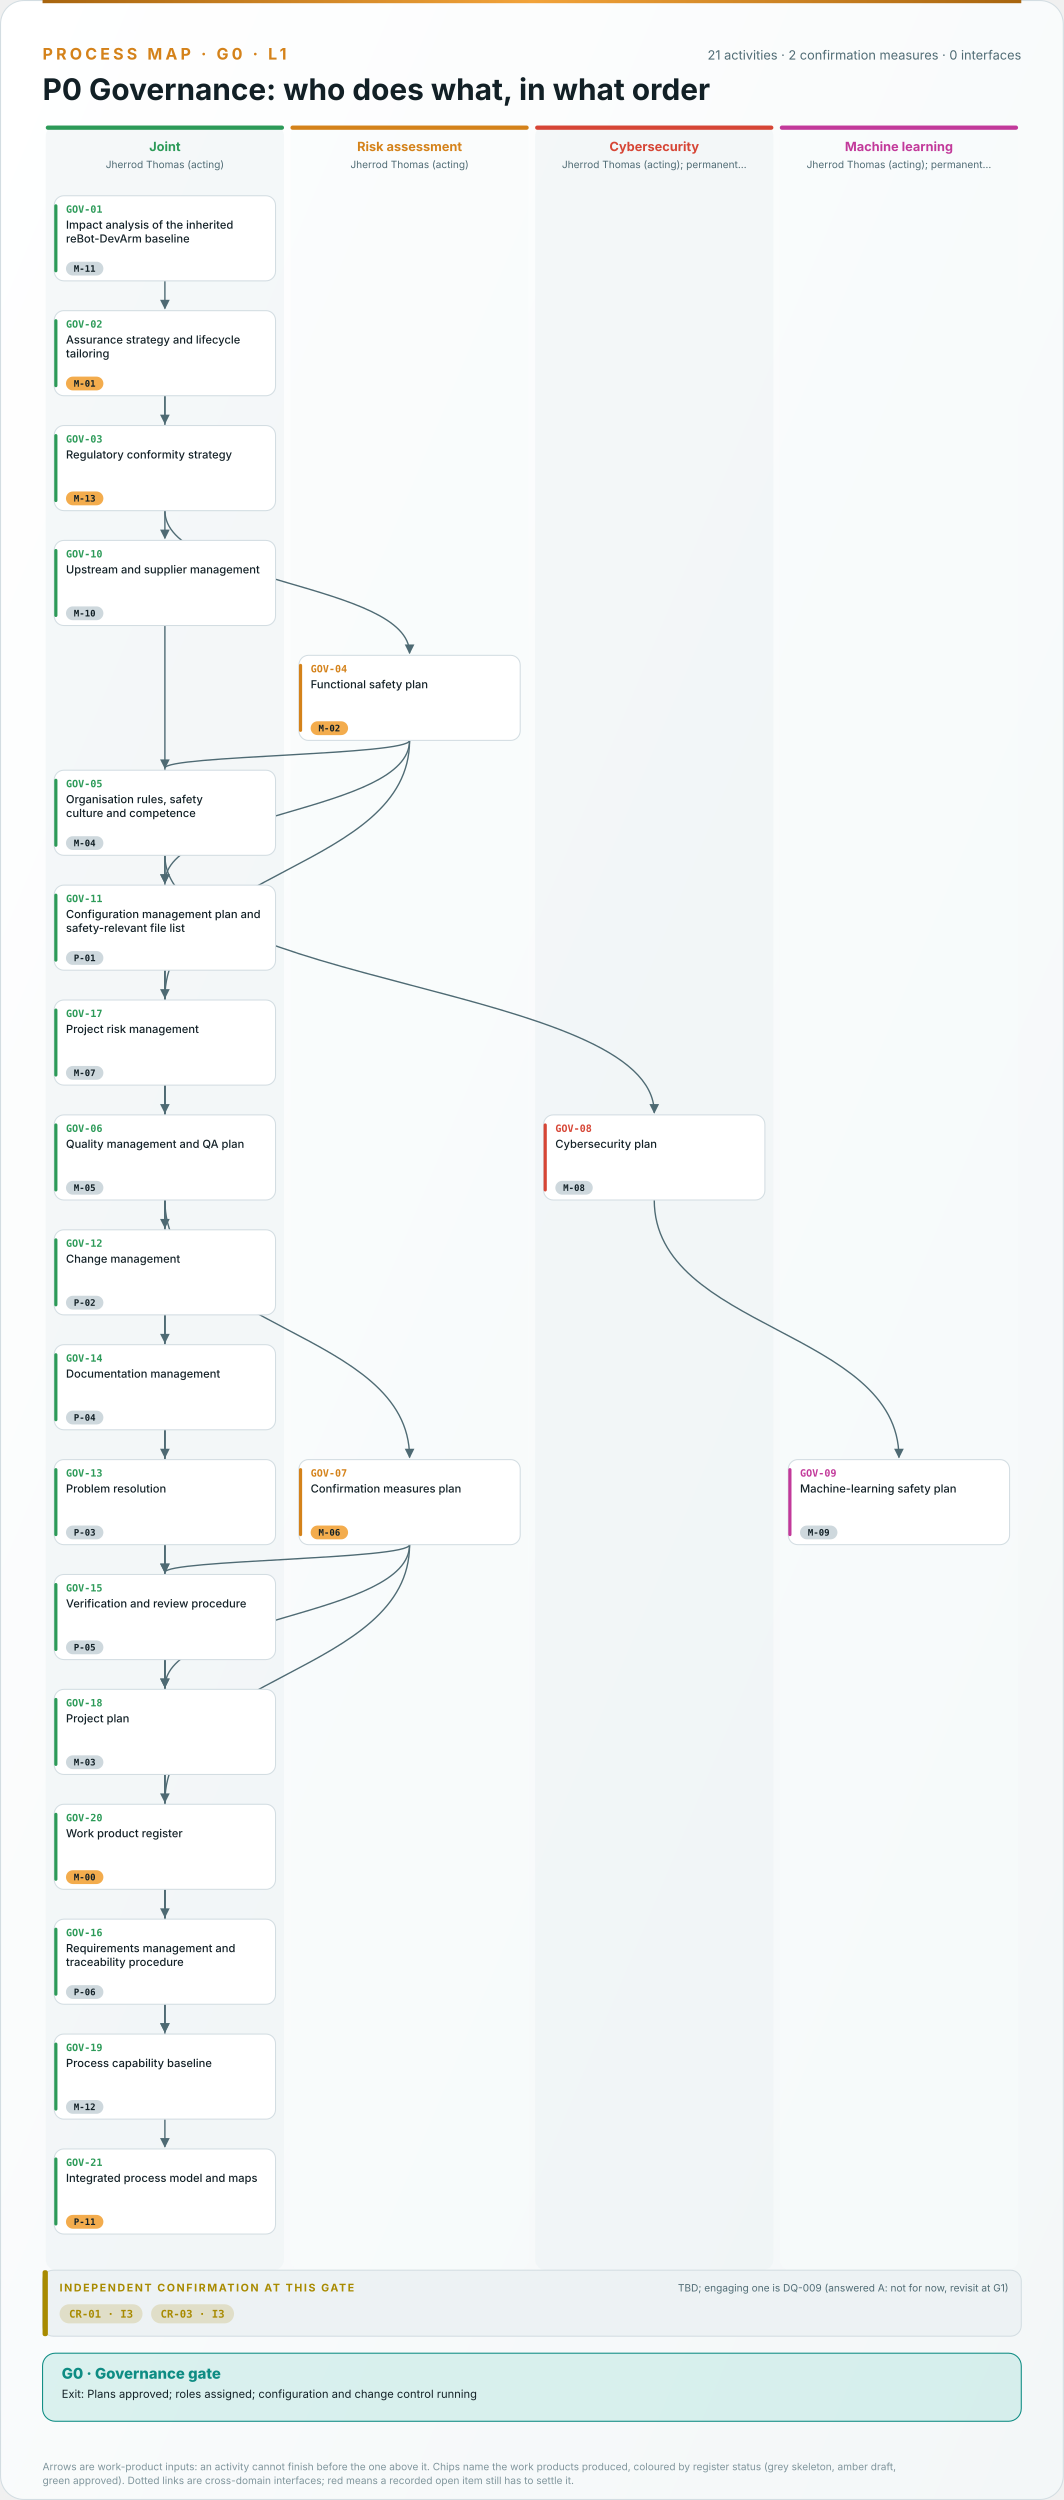
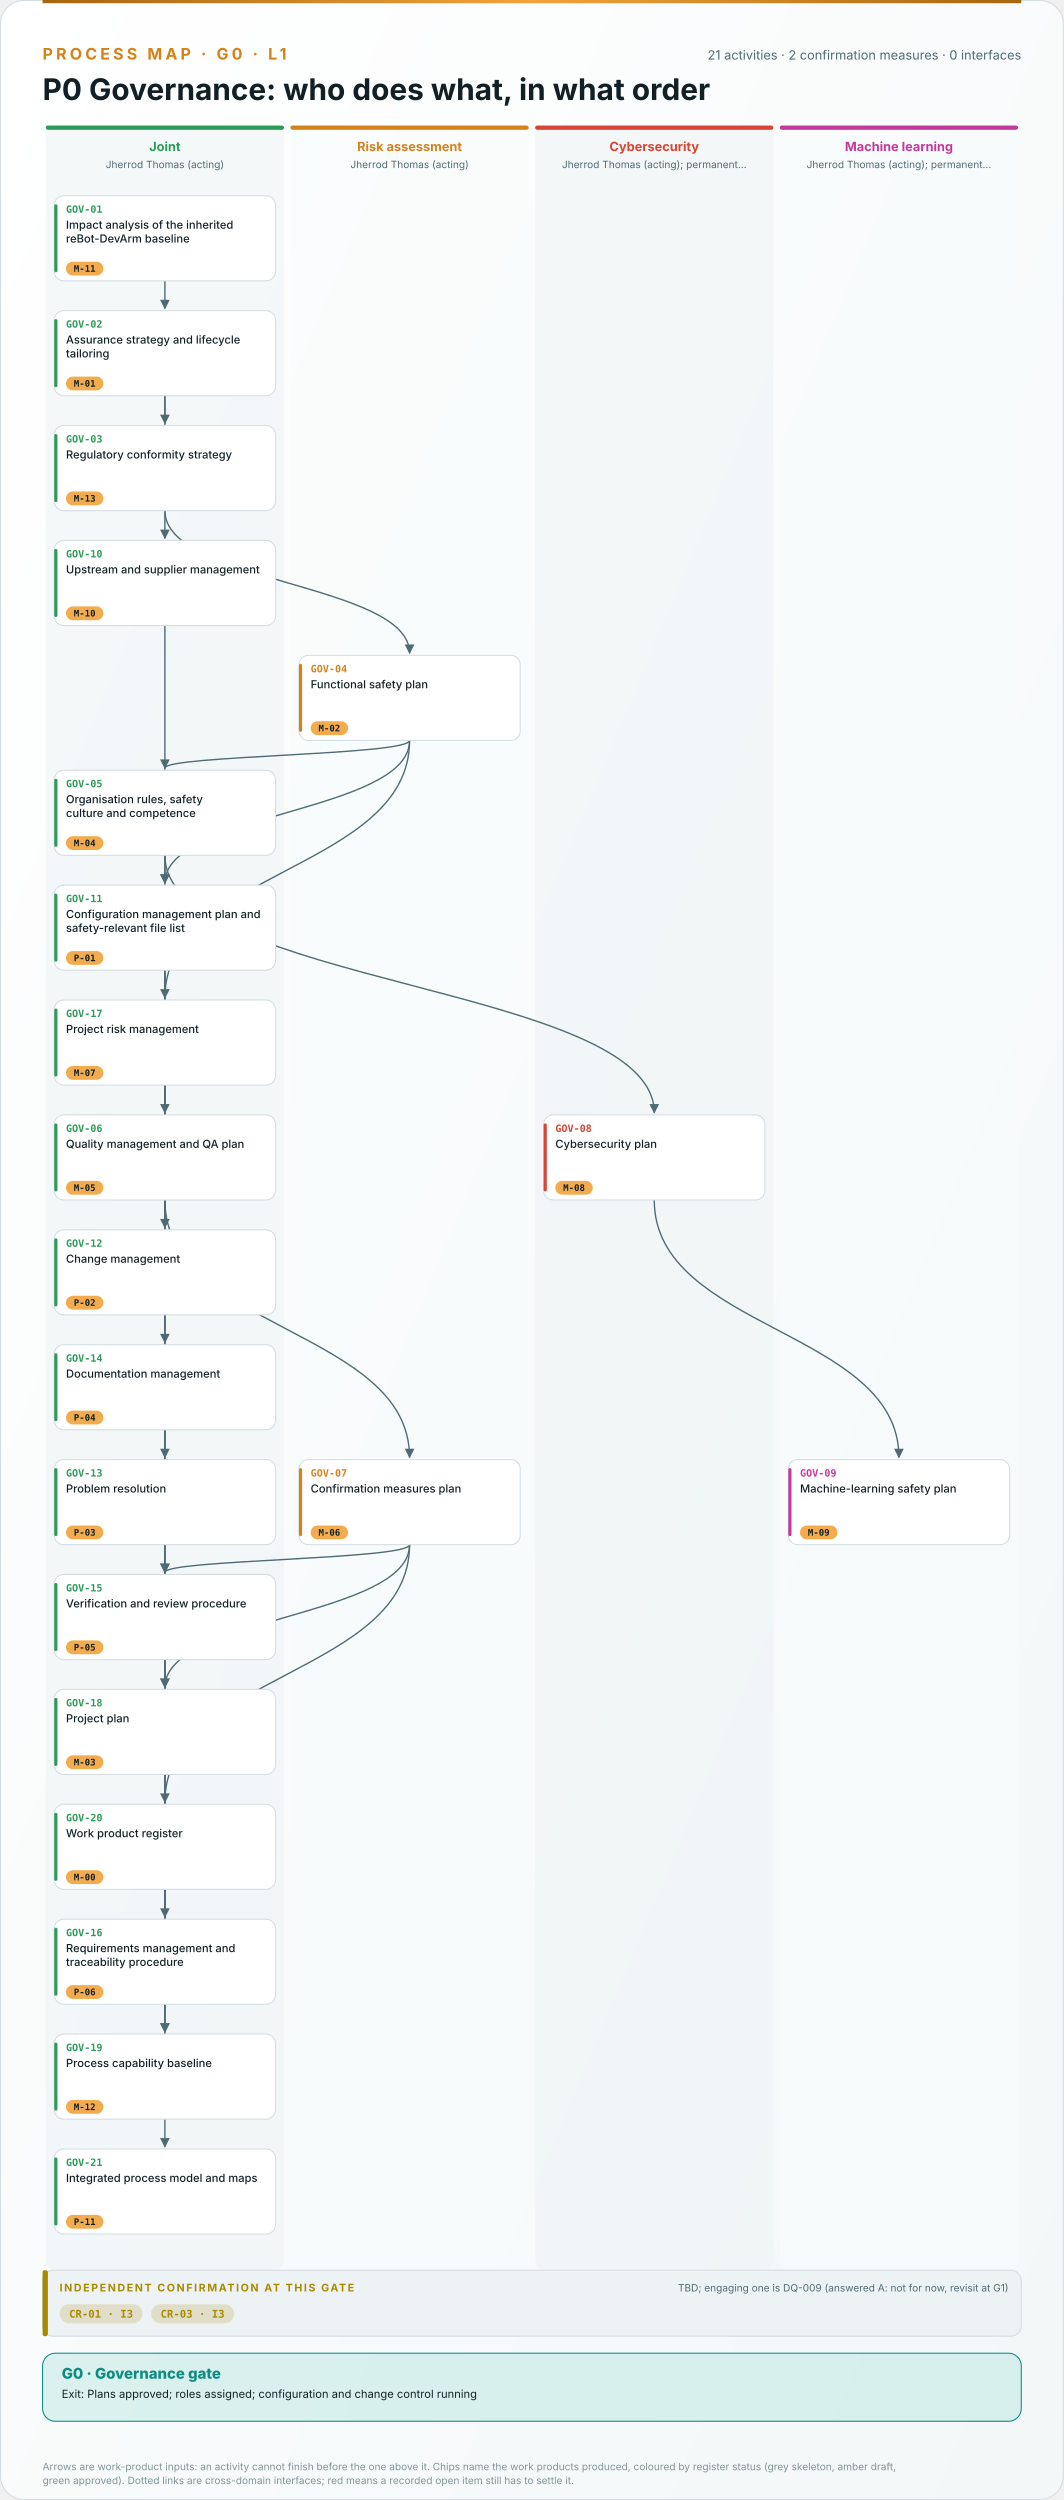
<svg xmlns="http://www.w3.org/2000/svg" width="1000" height="2350" viewBox="0 0 1000 2350" role="img" aria-labelledby="p0-t p0-d">
  <defs>
    <linearGradient id="p0-bg" x1="0" y1="0" x2="1" y2="1">
      <stop offset="0" stop-color="#FFFFFF" />
      <stop offset="1" stop-color="#F3F7F8" />
    </linearGradient>
    <linearGradient id="p0-amber" x1="0" y1="0" x2="1" y2="0">
      <stop offset="0" stop-color="#A8650F" />
      <stop offset="0.5" stop-color="#F2A33A" />
      <stop offset="1" stop-color="#A8650F" />
    </linearGradient>
    <marker id="p0-arrow" viewBox="0 0 10 10" refX="9" refY="5" markerWidth="7" markerHeight="7" orient="auto-start-reverse">
      <path d="M0,0 L10,5 L0,10 z" fill="#4E6A73" />
    </marker>
    <marker id="p0-arrow-amber" viewBox="0 0 10 10" refX="9" refY="5" markerWidth="7" markerHeight="7" orient="auto-start-reverse">
      <path d="M0,0 L10,5 L0,10 z" fill="#D4821A" />
    </marker>
  </defs>
  <rect x="0.5" y="0.5" width="999" height="2349" rx="22" fill="url(#p0-bg)" stroke="#D3DDE2" />
  <rect x="40" y="0" width="920" height="3" fill="url(#p0-amber)" />
  <text x="40" y="56" font-family="Inter, 'Segoe UI', 'Helvetica Neue', Helvetica, Arial, sans-serif" font-size="15" font-weight="700" fill="#D4821A" text-anchor="start" letter-spacing="3">PROCESS MAP · G0 · L1</text>
  <text x="40" y="94" font-family="Inter, 'Segoe UI', 'Helvetica Neue', Helvetica, Arial, sans-serif" font-size="28" font-weight="700" fill="#122026" text-anchor="start">P0 Governance: who does what, in what order</text>
  <text x="960" y="56" font-family="Inter, 'Segoe UI', 'Helvetica Neue', Helvetica, Arial, sans-serif" font-size="12" font-weight="400" fill="#4E6A73" text-anchor="end">21 activities · 2 confirmation measures · 0 interfaces</text>
  <rect x="43" y="118" width="224" height="2016" rx="10" fill="#EDF2F4" fill-opacity="0.55" />
  <rect x="43" y="118" width="224" height="4" rx="2" fill="#2C9A58" />
  <text x="155" y="142" font-family="Inter, 'Segoe UI', 'Helvetica Neue', Helvetica, Arial, sans-serif" font-size="12" font-weight="700" fill="#2C9A58" text-anchor="middle">Joint</text>
  <text x="155" y="158" font-family="Inter, 'Segoe UI', 'Helvetica Neue', Helvetica, Arial, sans-serif" font-size="9.5" font-weight="400" fill="#4E6A73" text-anchor="middle">Jherrod Thomas (acting)</text>
  <rect x="273" y="118" width="224" height="2016" rx="10" fill="#F7FAFB" fill-opacity="0.55" />
  <rect x="273" y="118" width="224" height="4" rx="2" fill="#D4821A" />
  <text x="385" y="142" font-family="Inter, 'Segoe UI', 'Helvetica Neue', Helvetica, Arial, sans-serif" font-size="12" font-weight="700" fill="#D4821A" text-anchor="middle">Risk assessment</text>
  <text x="385" y="158" font-family="Inter, 'Segoe UI', 'Helvetica Neue', Helvetica, Arial, sans-serif" font-size="9.5" font-weight="400" fill="#4E6A73" text-anchor="middle">Jherrod Thomas (acting)</text>
  <rect x="503" y="118" width="224" height="2016" rx="10" fill="#EDF2F4" fill-opacity="0.55" />
  <rect x="503" y="118" width="224" height="4" rx="2" fill="#D64535" />
  <text x="615" y="142" font-family="Inter, 'Segoe UI', 'Helvetica Neue', Helvetica, Arial, sans-serif" font-size="12" font-weight="700" fill="#D64535" text-anchor="middle">Cybersecurity</text>
  <text x="615" y="158" font-family="Inter, 'Segoe UI', 'Helvetica Neue', Helvetica, Arial, sans-serif" font-size="9.5" font-weight="400" fill="#4E6A73" text-anchor="middle">Jherrod Thomas (acting); permanent…</text>
  <rect x="733" y="118" width="224" height="2016" rx="10" fill="#F7FAFB" fill-opacity="0.55" />
  <rect x="733" y="118" width="224" height="4" rx="2" fill="#C2399A" />
  <text x="845" y="142" font-family="Inter, 'Segoe UI', 'Helvetica Neue', Helvetica, Arial, sans-serif" font-size="12" font-weight="700" fill="#C2399A" text-anchor="middle">Machine learning</text>
  <text x="845" y="158" font-family="Inter, 'Segoe UI', 'Helvetica Neue', Helvetica, Arial, sans-serif" font-size="9.5" font-weight="400" fill="#4E6A73" text-anchor="middle">Jherrod Thomas (acting); permanent…</text>
  <path d="M155.0,264.0 L155.0,290.0" fill="none" stroke="#4E6A73" stroke-width="1.3" marker-end="url(#p0-arrow)" />
  <path d="M155.0,372.0 L155.0,398.0" fill="none" stroke="#4E6A73" stroke-width="1.3" marker-end="url(#p0-arrow)" />
  <path d="M155.0,480.0 C155.0,548.0 385.0,548.0 385.0,614.0" fill="none" stroke="#4E6A73" stroke-width="1.3" marker-end="url(#p0-arrow)" />
  <path d="M385.0,696.0 C385.0,710.0 155.0,710.0 155.0,722.0" fill="none" stroke="#4E6A73" stroke-width="1.3" marker-end="url(#p0-arrow)" />
  <path d="M155.0,804.0 L155.0,1046.0" fill="none" stroke="#4E6A73" stroke-width="1.3" marker-end="url(#p0-arrow)" />
  <path d="M155.0,1128.0 C155.0,1250.0 385.0,1250.0 385.0,1370.0" fill="none" stroke="#4E6A73" stroke-width="1.3" marker-end="url(#p0-arrow)" />
  <path d="M155.0,804.0 C155.0,926.0 615.0,926.0 615.0,1046.0" fill="none" stroke="#4E6A73" stroke-width="1.3" marker-end="url(#p0-arrow)" />
  <path d="M615.0,1128.0 C615.0,1250.0 845.0,1250.0 845.0,1370.0" fill="none" stroke="#4E6A73" stroke-width="1.3" marker-end="url(#p0-arrow)" />
  <path d="M155.0,372.0 L155.0,506.0" fill="none" stroke="#4E6A73" stroke-width="1.3" marker-end="url(#p0-arrow)" />
  <path d="M385.0,696.0 C385.0,764.0 155.0,764.0 155.0,830.0" fill="none" stroke="#4E6A73" stroke-width="1.3" marker-end="url(#p0-arrow)" />
  <path d="M155.0,588.0 L155.0,830.0" fill="none" stroke="#4E6A73" stroke-width="1.3" marker-end="url(#p0-arrow)" />
  <path d="M155.0,912.0 L155.0,1154.0" fill="none" stroke="#4E6A73" stroke-width="1.3" marker-end="url(#p0-arrow)" />
  <path d="M155.0,1236.0 L155.0,1370.0" fill="none" stroke="#4E6A73" stroke-width="1.3" marker-end="url(#p0-arrow)" />
  <path d="M155.0,912.0 L155.0,1262.0" fill="none" stroke="#4E6A73" stroke-width="1.3" marker-end="url(#p0-arrow)" />
  <path d="M385.0,1452.0 C385.0,1466.0 155.0,1466.0 155.0,1478.0" fill="none" stroke="#4E6A73" stroke-width="1.3" marker-end="url(#p0-arrow)" />
  <path d="M155.0,1344.0 L155.0,1478.0" fill="none" stroke="#4E6A73" stroke-width="1.3" marker-end="url(#p0-arrow)" />
  <path d="M155.0,1560.0 L155.0,1802.0" fill="none" stroke="#4E6A73" stroke-width="1.3" marker-end="url(#p0-arrow)" />
  <path d="M385.0,696.0 C385.0,818.0 155.0,818.0 155.0,938.0" fill="none" stroke="#4E6A73" stroke-width="1.3" marker-end="url(#p0-arrow)" />
  <path d="M385.0,1452.0 C385.0,1520.0 155.0,1520.0 155.0,1586.0" fill="none" stroke="#4E6A73" stroke-width="1.3" marker-end="url(#p0-arrow)" />
  <path d="M155.0,1020.0 L155.0,1586.0" fill="none" stroke="#4E6A73" stroke-width="1.3" marker-end="url(#p0-arrow)" />
  <path d="M155.0,1452.0 L155.0,1910.0" fill="none" stroke="#4E6A73" stroke-width="1.3" marker-end="url(#p0-arrow)" />
  <path d="M155.0,1560.0 L155.0,1910.0" fill="none" stroke="#4E6A73" stroke-width="1.3" marker-end="url(#p0-arrow)" />
  <path d="M385.0,1452.0 C385.0,1574.0 155.0,1574.0 155.0,1694.0" fill="none" stroke="#4E6A73" stroke-width="1.3" marker-end="url(#p0-arrow)" />
  <path d="M155.0,1776.0 L155.0,2018.0" fill="none" stroke="#4E6A73" stroke-width="1.3" marker-end="url(#p0-arrow)" />
  <rect x="51" y="184" width="208" height="80" rx="9" fill="#FFFFFF" stroke="#D3DDE2" stroke-width="1" />
  <rect x="51" y="192" width="3" height="64" rx="1.5" fill="#2C9A58" />
  <text x="62" y="200" font-family="'JetBrains Mono', 'SFMono-Regular', Menlo, Consolas, monospace" font-size="9.5" font-weight="700" fill="#2C9A58" text-anchor="start">GOV-01</text>
  <text x="62" y="215" font-family="Inter, 'Segoe UI', 'Helvetica Neue', Helvetica, Arial, sans-serif" font-size="10.5" font-weight="500" fill="#122026" text-anchor="start">Impact analysis of the inherited</text>
  <text x="62" y="228" font-family="Inter, 'Segoe UI', 'Helvetica Neue', Helvetica, Arial, sans-serif" font-size="10.5" font-weight="500" fill="#122026" text-anchor="start">reBot-DevArm baseline</text>
-   <rect x="62" y="246" width="35.2" height="13" rx="6.5" fill="#C9D4D9" fill-opacity="0.9" />
+   <rect x="62" y="246" width="35.2" height="13" rx="6.5" fill="#F2A33A" fill-opacity="0.9" />
  <text x="79.6" y="255.5" font-family="'JetBrains Mono', 'SFMono-Regular', Menlo, Consolas, monospace" font-size="8.5" font-weight="700" fill="#122026" text-anchor="middle">M-11</text>
  <rect x="51" y="292" width="208" height="80" rx="9" fill="#FFFFFF" stroke="#D3DDE2" stroke-width="1" />
  <rect x="51" y="300" width="3" height="64" rx="1.5" fill="#2C9A58" />
  <text x="62" y="308" font-family="'JetBrains Mono', 'SFMono-Regular', Menlo, Consolas, monospace" font-size="9.5" font-weight="700" fill="#2C9A58" text-anchor="start">GOV-02</text>
  <text x="62" y="323" font-family="Inter, 'Segoe UI', 'Helvetica Neue', Helvetica, Arial, sans-serif" font-size="10.5" font-weight="500" fill="#122026" text-anchor="start">Assurance strategy and lifecycle</text>
  <text x="62" y="336" font-family="Inter, 'Segoe UI', 'Helvetica Neue', Helvetica, Arial, sans-serif" font-size="10.5" font-weight="500" fill="#122026" text-anchor="start">tailoring</text>
  <rect x="62" y="354" width="35.2" height="13" rx="6.5" fill="#F2A33A" fill-opacity="0.9" />
  <text x="79.6" y="363.5" font-family="'JetBrains Mono', 'SFMono-Regular', Menlo, Consolas, monospace" font-size="8.5" font-weight="700" fill="#122026" text-anchor="middle">M-01</text>
  <rect x="51" y="400" width="208" height="80" rx="9" fill="#FFFFFF" stroke="#D3DDE2" stroke-width="1" />
  <rect x="51" y="408" width="3" height="64" rx="1.5" fill="#2C9A58" />
  <text x="62" y="416" font-family="'JetBrains Mono', 'SFMono-Regular', Menlo, Consolas, monospace" font-size="9.5" font-weight="700" fill="#2C9A58" text-anchor="start">GOV-03</text>
  <text x="62" y="431" font-family="Inter, 'Segoe UI', 'Helvetica Neue', Helvetica, Arial, sans-serif" font-size="10.5" font-weight="500" fill="#122026" text-anchor="start">Regulatory conformity strategy</text>
  <rect x="62" y="462" width="35.2" height="13" rx="6.5" fill="#F2A33A" fill-opacity="0.9" />
  <text x="79.6" y="471.5" font-family="'JetBrains Mono', 'SFMono-Regular', Menlo, Consolas, monospace" font-size="8.5" font-weight="700" fill="#122026" text-anchor="middle">M-13</text>
  <rect x="281" y="616" width="208" height="80" rx="9" fill="#FFFFFF" stroke="#D3DDE2" stroke-width="1" />
  <rect x="281" y="624" width="3" height="64" rx="1.5" fill="#D4821A" />
  <text x="292" y="632" font-family="'JetBrains Mono', 'SFMono-Regular', Menlo, Consolas, monospace" font-size="9.5" font-weight="700" fill="#D4821A" text-anchor="start">GOV-04</text>
  <text x="292" y="647" font-family="Inter, 'Segoe UI', 'Helvetica Neue', Helvetica, Arial, sans-serif" font-size="10.5" font-weight="500" fill="#122026" text-anchor="start">Functional safety plan</text>
  <rect x="292" y="678" width="35.2" height="13" rx="6.5" fill="#F2A33A" fill-opacity="0.9" />
  <text x="309.6" y="687.5" font-family="'JetBrains Mono', 'SFMono-Regular', Menlo, Consolas, monospace" font-size="8.5" font-weight="700" fill="#122026" text-anchor="middle">M-02</text>
  <rect x="51" y="724" width="208" height="80" rx="9" fill="#FFFFFF" stroke="#D3DDE2" stroke-width="1" />
  <rect x="51" y="732" width="3" height="64" rx="1.5" fill="#2C9A58" />
  <text x="62" y="740" font-family="'JetBrains Mono', 'SFMono-Regular', Menlo, Consolas, monospace" font-size="9.5" font-weight="700" fill="#2C9A58" text-anchor="start">GOV-05</text>
  <text x="62" y="755" font-family="Inter, 'Segoe UI', 'Helvetica Neue', Helvetica, Arial, sans-serif" font-size="10.5" font-weight="500" fill="#122026" text-anchor="start">Organisation rules, safety</text>
  <text x="62" y="768" font-family="Inter, 'Segoe UI', 'Helvetica Neue', Helvetica, Arial, sans-serif" font-size="10.5" font-weight="500" fill="#122026" text-anchor="start">culture and competence</text>
-   <rect x="62" y="786" width="35.2" height="13" rx="6.5" fill="#C9D4D9" fill-opacity="0.9" />
+   <rect x="62" y="786" width="35.2" height="13" rx="6.5" fill="#F2A33A" fill-opacity="0.9" />
  <text x="79.6" y="795.5" font-family="'JetBrains Mono', 'SFMono-Regular', Menlo, Consolas, monospace" font-size="8.5" font-weight="700" fill="#122026" text-anchor="middle">M-04</text>
  <rect x="51" y="1048" width="208" height="80" rx="9" fill="#FFFFFF" stroke="#D3DDE2" stroke-width="1" />
  <rect x="51" y="1056" width="3" height="64" rx="1.5" fill="#2C9A58" />
  <text x="62" y="1064" font-family="'JetBrains Mono', 'SFMono-Regular', Menlo, Consolas, monospace" font-size="9.5" font-weight="700" fill="#2C9A58" text-anchor="start">GOV-06</text>
  <text x="62" y="1079" font-family="Inter, 'Segoe UI', 'Helvetica Neue', Helvetica, Arial, sans-serif" font-size="10.5" font-weight="500" fill="#122026" text-anchor="start">Quality management and QA plan</text>
-   <rect x="62" y="1110" width="35.2" height="13" rx="6.5" fill="#C9D4D9" fill-opacity="0.9" />
+   <rect x="62" y="1110" width="35.2" height="13" rx="6.5" fill="#F2A33A" fill-opacity="0.9" />
  <text x="79.6" y="1119.5" font-family="'JetBrains Mono', 'SFMono-Regular', Menlo, Consolas, monospace" font-size="8.5" font-weight="700" fill="#122026" text-anchor="middle">M-05</text>
  <rect x="281" y="1372" width="208" height="80" rx="9" fill="#FFFFFF" stroke="#D3DDE2" stroke-width="1" />
  <rect x="281" y="1380" width="3" height="64" rx="1.5" fill="#D4821A" />
  <text x="292" y="1388" font-family="'JetBrains Mono', 'SFMono-Regular', Menlo, Consolas, monospace" font-size="9.5" font-weight="700" fill="#D4821A" text-anchor="start">GOV-07</text>
  <text x="292" y="1403" font-family="Inter, 'Segoe UI', 'Helvetica Neue', Helvetica, Arial, sans-serif" font-size="10.5" font-weight="500" fill="#122026" text-anchor="start">Confirmation measures plan</text>
  <rect x="292" y="1434" width="35.2" height="13" rx="6.5" fill="#F2A33A" fill-opacity="0.9" />
  <text x="309.6" y="1443.5" font-family="'JetBrains Mono', 'SFMono-Regular', Menlo, Consolas, monospace" font-size="8.5" font-weight="700" fill="#122026" text-anchor="middle">M-06</text>
  <rect x="511" y="1048" width="208" height="80" rx="9" fill="#FFFFFF" stroke="#D3DDE2" stroke-width="1" />
  <rect x="511" y="1056" width="3" height="64" rx="1.5" fill="#D64535" />
  <text x="522" y="1064" font-family="'JetBrains Mono', 'SFMono-Regular', Menlo, Consolas, monospace" font-size="9.5" font-weight="700" fill="#D64535" text-anchor="start">GOV-08</text>
  <text x="522" y="1079" font-family="Inter, 'Segoe UI', 'Helvetica Neue', Helvetica, Arial, sans-serif" font-size="10.5" font-weight="500" fill="#122026" text-anchor="start">Cybersecurity plan</text>
-   <rect x="522" y="1110" width="35.2" height="13" rx="6.5" fill="#C9D4D9" fill-opacity="0.9" />
+   <rect x="522" y="1110" width="35.2" height="13" rx="6.5" fill="#F2A33A" fill-opacity="0.9" />
  <text x="539.6" y="1119.5" font-family="'JetBrains Mono', 'SFMono-Regular', Menlo, Consolas, monospace" font-size="8.5" font-weight="700" fill="#122026" text-anchor="middle">M-08</text>
  <rect x="741" y="1372" width="208" height="80" rx="9" fill="#FFFFFF" stroke="#D3DDE2" stroke-width="1" />
  <rect x="741" y="1380" width="3" height="64" rx="1.5" fill="#C2399A" />
  <text x="752" y="1388" font-family="'JetBrains Mono', 'SFMono-Regular', Menlo, Consolas, monospace" font-size="9.5" font-weight="700" fill="#C2399A" text-anchor="start">GOV-09</text>
  <text x="752" y="1403" font-family="Inter, 'Segoe UI', 'Helvetica Neue', Helvetica, Arial, sans-serif" font-size="10.5" font-weight="500" fill="#122026" text-anchor="start">Machine-learning safety plan</text>
-   <rect x="752" y="1434" width="35.2" height="13" rx="6.5" fill="#C9D4D9" fill-opacity="0.9" />
+   <rect x="752" y="1434" width="35.2" height="13" rx="6.5" fill="#F2A33A" fill-opacity="0.9" />
  <text x="769.6" y="1443.5" font-family="'JetBrains Mono', 'SFMono-Regular', Menlo, Consolas, monospace" font-size="8.5" font-weight="700" fill="#122026" text-anchor="middle">M-09</text>
  <rect x="51" y="508" width="208" height="80" rx="9" fill="#FFFFFF" stroke="#D3DDE2" stroke-width="1" />
  <rect x="51" y="516" width="3" height="64" rx="1.5" fill="#2C9A58" />
  <text x="62" y="524" font-family="'JetBrains Mono', 'SFMono-Regular', Menlo, Consolas, monospace" font-size="9.5" font-weight="700" fill="#2C9A58" text-anchor="start">GOV-10</text>
  <text x="62" y="539" font-family="Inter, 'Segoe UI', 'Helvetica Neue', Helvetica, Arial, sans-serif" font-size="10.5" font-weight="500" fill="#122026" text-anchor="start">Upstream and supplier management</text>
-   <rect x="62" y="570" width="35.2" height="13" rx="6.5" fill="#C9D4D9" fill-opacity="0.9" />
+   <rect x="62" y="570" width="35.2" height="13" rx="6.5" fill="#F2A33A" fill-opacity="0.9" />
  <text x="79.6" y="579.5" font-family="'JetBrains Mono', 'SFMono-Regular', Menlo, Consolas, monospace" font-size="8.5" font-weight="700" fill="#122026" text-anchor="middle">M-10</text>
  <rect x="51" y="832" width="208" height="80" rx="9" fill="#FFFFFF" stroke="#D3DDE2" stroke-width="1" />
  <rect x="51" y="840" width="3" height="64" rx="1.5" fill="#2C9A58" />
  <text x="62" y="848" font-family="'JetBrains Mono', 'SFMono-Regular', Menlo, Consolas, monospace" font-size="9.5" font-weight="700" fill="#2C9A58" text-anchor="start">GOV-11</text>
  <text x="62" y="863" font-family="Inter, 'Segoe UI', 'Helvetica Neue', Helvetica, Arial, sans-serif" font-size="10.5" font-weight="500" fill="#122026" text-anchor="start">Configuration management plan and</text>
  <text x="62" y="876" font-family="Inter, 'Segoe UI', 'Helvetica Neue', Helvetica, Arial, sans-serif" font-size="10.5" font-weight="500" fill="#122026" text-anchor="start">safety-relevant file list</text>
-   <rect x="62" y="894" width="35.2" height="13" rx="6.5" fill="#C9D4D9" fill-opacity="0.9" />
+   <rect x="62" y="894" width="35.2" height="13" rx="6.5" fill="#F2A33A" fill-opacity="0.9" />
  <text x="79.6" y="903.5" font-family="'JetBrains Mono', 'SFMono-Regular', Menlo, Consolas, monospace" font-size="8.5" font-weight="700" fill="#122026" text-anchor="middle">P-01</text>
  <rect x="51" y="1156" width="208" height="80" rx="9" fill="#FFFFFF" stroke="#D3DDE2" stroke-width="1" />
  <rect x="51" y="1164" width="3" height="64" rx="1.5" fill="#2C9A58" />
  <text x="62" y="1172" font-family="'JetBrains Mono', 'SFMono-Regular', Menlo, Consolas, monospace" font-size="9.5" font-weight="700" fill="#2C9A58" text-anchor="start">GOV-12</text>
  <text x="62" y="1187" font-family="Inter, 'Segoe UI', 'Helvetica Neue', Helvetica, Arial, sans-serif" font-size="10.5" font-weight="500" fill="#122026" text-anchor="start">Change management</text>
-   <rect x="62" y="1218" width="35.2" height="13" rx="6.5" fill="#C9D4D9" fill-opacity="0.9" />
+   <rect x="62" y="1218" width="35.2" height="13" rx="6.5" fill="#F2A33A" fill-opacity="0.9" />
  <text x="79.6" y="1227.5" font-family="'JetBrains Mono', 'SFMono-Regular', Menlo, Consolas, monospace" font-size="8.5" font-weight="700" fill="#122026" text-anchor="middle">P-02</text>
  <rect x="51" y="1372" width="208" height="80" rx="9" fill="#FFFFFF" stroke="#D3DDE2" stroke-width="1" />
  <rect x="51" y="1380" width="3" height="64" rx="1.5" fill="#2C9A58" />
  <text x="62" y="1388" font-family="'JetBrains Mono', 'SFMono-Regular', Menlo, Consolas, monospace" font-size="9.5" font-weight="700" fill="#2C9A58" text-anchor="start">GOV-13</text>
  <text x="62" y="1403" font-family="Inter, 'Segoe UI', 'Helvetica Neue', Helvetica, Arial, sans-serif" font-size="10.5" font-weight="500" fill="#122026" text-anchor="start">Problem resolution</text>
-   <rect x="62" y="1434" width="35.2" height="13" rx="6.5" fill="#C9D4D9" fill-opacity="0.9" />
+   <rect x="62" y="1434" width="35.2" height="13" rx="6.5" fill="#F2A33A" fill-opacity="0.9" />
  <text x="79.6" y="1443.5" font-family="'JetBrains Mono', 'SFMono-Regular', Menlo, Consolas, monospace" font-size="8.5" font-weight="700" fill="#122026" text-anchor="middle">P-03</text>
  <rect x="51" y="1264" width="208" height="80" rx="9" fill="#FFFFFF" stroke="#D3DDE2" stroke-width="1" />
  <rect x="51" y="1272" width="3" height="64" rx="1.5" fill="#2C9A58" />
  <text x="62" y="1280" font-family="'JetBrains Mono', 'SFMono-Regular', Menlo, Consolas, monospace" font-size="9.5" font-weight="700" fill="#2C9A58" text-anchor="start">GOV-14</text>
  <text x="62" y="1295" font-family="Inter, 'Segoe UI', 'Helvetica Neue', Helvetica, Arial, sans-serif" font-size="10.5" font-weight="500" fill="#122026" text-anchor="start">Documentation management</text>
-   <rect x="62" y="1326" width="35.2" height="13" rx="6.5" fill="#C9D4D9" fill-opacity="0.9" />
+   <rect x="62" y="1326" width="35.2" height="13" rx="6.5" fill="#F2A33A" fill-opacity="0.9" />
  <text x="79.6" y="1335.5" font-family="'JetBrains Mono', 'SFMono-Regular', Menlo, Consolas, monospace" font-size="8.5" font-weight="700" fill="#122026" text-anchor="middle">P-04</text>
  <rect x="51" y="1480" width="208" height="80" rx="9" fill="#FFFFFF" stroke="#D3DDE2" stroke-width="1" />
  <rect x="51" y="1488" width="3" height="64" rx="1.5" fill="#2C9A58" />
  <text x="62" y="1496" font-family="'JetBrains Mono', 'SFMono-Regular', Menlo, Consolas, monospace" font-size="9.5" font-weight="700" fill="#2C9A58" text-anchor="start">GOV-15</text>
  <text x="62" y="1511" font-family="Inter, 'Segoe UI', 'Helvetica Neue', Helvetica, Arial, sans-serif" font-size="10.5" font-weight="500" fill="#122026" text-anchor="start">Verification and review procedure</text>
-   <rect x="62" y="1542" width="35.2" height="13" rx="6.5" fill="#C9D4D9" fill-opacity="0.9" />
+   <rect x="62" y="1542" width="35.2" height="13" rx="6.5" fill="#F2A33A" fill-opacity="0.9" />
  <text x="79.6" y="1551.5" font-family="'JetBrains Mono', 'SFMono-Regular', Menlo, Consolas, monospace" font-size="8.5" font-weight="700" fill="#122026" text-anchor="middle">P-05</text>
  <rect x="51" y="1804" width="208" height="80" rx="9" fill="#FFFFFF" stroke="#D3DDE2" stroke-width="1" />
  <rect x="51" y="1812" width="3" height="64" rx="1.5" fill="#2C9A58" />
  <text x="62" y="1820" font-family="'JetBrains Mono', 'SFMono-Regular', Menlo, Consolas, monospace" font-size="9.5" font-weight="700" fill="#2C9A58" text-anchor="start">GOV-16</text>
  <text x="62" y="1835" font-family="Inter, 'Segoe UI', 'Helvetica Neue', Helvetica, Arial, sans-serif" font-size="10.5" font-weight="500" fill="#122026" text-anchor="start">Requirements management and</text>
  <text x="62" y="1848" font-family="Inter, 'Segoe UI', 'Helvetica Neue', Helvetica, Arial, sans-serif" font-size="10.5" font-weight="500" fill="#122026" text-anchor="start">traceability procedure</text>
-   <rect x="62" y="1866" width="35.2" height="13" rx="6.5" fill="#C9D4D9" fill-opacity="0.9" />
+   <rect x="62" y="1866" width="35.2" height="13" rx="6.5" fill="#F2A33A" fill-opacity="0.9" />
  <text x="79.6" y="1875.5" font-family="'JetBrains Mono', 'SFMono-Regular', Menlo, Consolas, monospace" font-size="8.5" font-weight="700" fill="#122026" text-anchor="middle">P-06</text>
  <rect x="51" y="940" width="208" height="80" rx="9" fill="#FFFFFF" stroke="#D3DDE2" stroke-width="1" />
  <rect x="51" y="948" width="3" height="64" rx="1.5" fill="#2C9A58" />
  <text x="62" y="956" font-family="'JetBrains Mono', 'SFMono-Regular', Menlo, Consolas, monospace" font-size="9.5" font-weight="700" fill="#2C9A58" text-anchor="start">GOV-17</text>
  <text x="62" y="971" font-family="Inter, 'Segoe UI', 'Helvetica Neue', Helvetica, Arial, sans-serif" font-size="10.5" font-weight="500" fill="#122026" text-anchor="start">Project risk management</text>
-   <rect x="62" y="1002" width="35.2" height="13" rx="6.5" fill="#C9D4D9" fill-opacity="0.9" />
+   <rect x="62" y="1002" width="35.2" height="13" rx="6.5" fill="#F2A33A" fill-opacity="0.9" />
  <text x="79.6" y="1011.5" font-family="'JetBrains Mono', 'SFMono-Regular', Menlo, Consolas, monospace" font-size="8.5" font-weight="700" fill="#122026" text-anchor="middle">M-07</text>
  <rect x="51" y="1588" width="208" height="80" rx="9" fill="#FFFFFF" stroke="#D3DDE2" stroke-width="1" />
  <rect x="51" y="1596" width="3" height="64" rx="1.5" fill="#2C9A58" />
  <text x="62" y="1604" font-family="'JetBrains Mono', 'SFMono-Regular', Menlo, Consolas, monospace" font-size="9.5" font-weight="700" fill="#2C9A58" text-anchor="start">GOV-18</text>
  <text x="62" y="1619" font-family="Inter, 'Segoe UI', 'Helvetica Neue', Helvetica, Arial, sans-serif" font-size="10.5" font-weight="500" fill="#122026" text-anchor="start">Project plan</text>
-   <rect x="62" y="1650" width="35.2" height="13" rx="6.5" fill="#C9D4D9" fill-opacity="0.9" />
+   <rect x="62" y="1650" width="35.2" height="13" rx="6.5" fill="#F2A33A" fill-opacity="0.9" />
  <text x="79.6" y="1659.5" font-family="'JetBrains Mono', 'SFMono-Regular', Menlo, Consolas, monospace" font-size="8.5" font-weight="700" fill="#122026" text-anchor="middle">M-03</text>
  <rect x="51" y="1912" width="208" height="80" rx="9" fill="#FFFFFF" stroke="#D3DDE2" stroke-width="1" />
  <rect x="51" y="1920" width="3" height="64" rx="1.5" fill="#2C9A58" />
  <text x="62" y="1928" font-family="'JetBrains Mono', 'SFMono-Regular', Menlo, Consolas, monospace" font-size="9.5" font-weight="700" fill="#2C9A58" text-anchor="start">GOV-19</text>
  <text x="62" y="1943" font-family="Inter, 'Segoe UI', 'Helvetica Neue', Helvetica, Arial, sans-serif" font-size="10.5" font-weight="500" fill="#122026" text-anchor="start">Process capability baseline</text>
-   <rect x="62" y="1974" width="35.2" height="13" rx="6.5" fill="#C9D4D9" fill-opacity="0.9" />
+   <rect x="62" y="1974" width="35.2" height="13" rx="6.5" fill="#F2A33A" fill-opacity="0.9" />
  <text x="79.6" y="1983.5" font-family="'JetBrains Mono', 'SFMono-Regular', Menlo, Consolas, monospace" font-size="8.5" font-weight="700" fill="#122026" text-anchor="middle">M-12</text>
  <rect x="51" y="1696" width="208" height="80" rx="9" fill="#FFFFFF" stroke="#D3DDE2" stroke-width="1" />
  <rect x="51" y="1704" width="3" height="64" rx="1.5" fill="#2C9A58" />
  <text x="62" y="1712" font-family="'JetBrains Mono', 'SFMono-Regular', Menlo, Consolas, monospace" font-size="9.5" font-weight="700" fill="#2C9A58" text-anchor="start">GOV-20</text>
  <text x="62" y="1727" font-family="Inter, 'Segoe UI', 'Helvetica Neue', Helvetica, Arial, sans-serif" font-size="10.5" font-weight="500" fill="#122026" text-anchor="start">Work product register</text>
  <rect x="62" y="1758" width="35.2" height="13" rx="6.5" fill="#F2A33A" fill-opacity="0.9" />
  <text x="79.6" y="1767.5" font-family="'JetBrains Mono', 'SFMono-Regular', Menlo, Consolas, monospace" font-size="8.5" font-weight="700" fill="#122026" text-anchor="middle">M-00</text>
  <rect x="51" y="2020" width="208" height="80" rx="9" fill="#FFFFFF" stroke="#D3DDE2" stroke-width="1" />
  <rect x="51" y="2028" width="3" height="64" rx="1.5" fill="#2C9A58" />
  <text x="62" y="2036" font-family="'JetBrains Mono', 'SFMono-Regular', Menlo, Consolas, monospace" font-size="9.5" font-weight="700" fill="#2C9A58" text-anchor="start">GOV-21</text>
  <text x="62" y="2051" font-family="Inter, 'Segoe UI', 'Helvetica Neue', Helvetica, Arial, sans-serif" font-size="10.5" font-weight="500" fill="#122026" text-anchor="start">Integrated process model and maps</text>
  <rect x="62" y="2082" width="35.2" height="13" rx="6.5" fill="#F2A33A" fill-opacity="0.9" />
  <text x="79.6" y="2091.5" font-family="'JetBrains Mono', 'SFMono-Regular', Menlo, Consolas, monospace" font-size="8.5" font-weight="700" fill="#122026" text-anchor="middle">P-11</text>
  <rect x="40" y="2134" width="920" height="62" rx="10" fill="#EDF2F4" stroke="#D3DDE2" stroke-width="1" />
  <rect x="40" y="2134" width="5" height="62" rx="2" fill="#A88A00" />
  <text x="56" y="2154" font-family="Inter, 'Segoe UI', 'Helvetica Neue', Helvetica, Arial, sans-serif" font-size="10" font-weight="700" fill="#A88A00" text-anchor="start" letter-spacing="1.5">INDEPENDENT CONFIRMATION AT THIS GATE</text>
  <text x="948" y="2154" font-family="Inter, 'Segoe UI', 'Helvetica Neue', Helvetica, Arial, sans-serif" font-size="9.5" font-weight="400" fill="#4E6A73" text-anchor="end">TBD; engaging one is DQ-009 (answered A: not for now, revisit at G1)</text>
  <rect x="56" y="2166" width="78" height="18" rx="9" fill="#A88A00" fill-opacity="0.18" />
  <text x="95" y="2178.6" font-family="'JetBrains Mono', 'SFMono-Regular', Menlo, Consolas, monospace" font-size="10" font-weight="700" fill="#A88A00" text-anchor="middle">CR-01 · I3</text>
  <rect x="142" y="2166" width="78" height="18" rx="9" fill="#A88A00" fill-opacity="0.18" />
  <text x="181" y="2178.6" font-family="'JetBrains Mono', 'SFMono-Regular', Menlo, Consolas, monospace" font-size="10" font-weight="700" fill="#A88A00" text-anchor="middle">CR-03 · I3</text>
  <rect x="40" y="2212" width="920" height="64" rx="12" fill="#8FD8D1" fill-opacity="0.3" />
  <rect x="40" y="2212" width="920" height="64" rx="12" fill="none" stroke="#0E8C83" stroke-width="1" />
  <text x="58" y="2236" font-family="Inter, 'Segoe UI', 'Helvetica Neue', Helvetica, Arial, sans-serif" font-size="14" font-weight="800" fill="#0E8C83" text-anchor="start">G0 · Governance gate</text>
  <text x="58" y="2254" font-family="Inter, 'Segoe UI', 'Helvetica Neue', Helvetica, Arial, sans-serif" font-size="10.5" font-weight="400" fill="#122026" text-anchor="start">Exit: Plans approved; roles assigned; configuration and change control running</text>
  <text x="40" y="2322" font-family="Inter, 'Segoe UI', 'Helvetica Neue', Helvetica, Arial, sans-serif" font-size="9.5" font-weight="400" fill="#7E949B" text-anchor="start">Arrows are work-product inputs: an activity cannot finish before the one above it. Chips name the work products produced, coloured by register status (grey skeleton, amber draft,</text>
  <text x="40" y="2335" font-family="Inter, 'Segoe UI', 'Helvetica Neue', Helvetica, Arial, sans-serif" font-size="9.5" font-weight="400" fill="#7E949B" text-anchor="start">green approved). Dotted links are cross-domain interfaces; red means a recorded open item still has to settle it.</text>
</svg>
